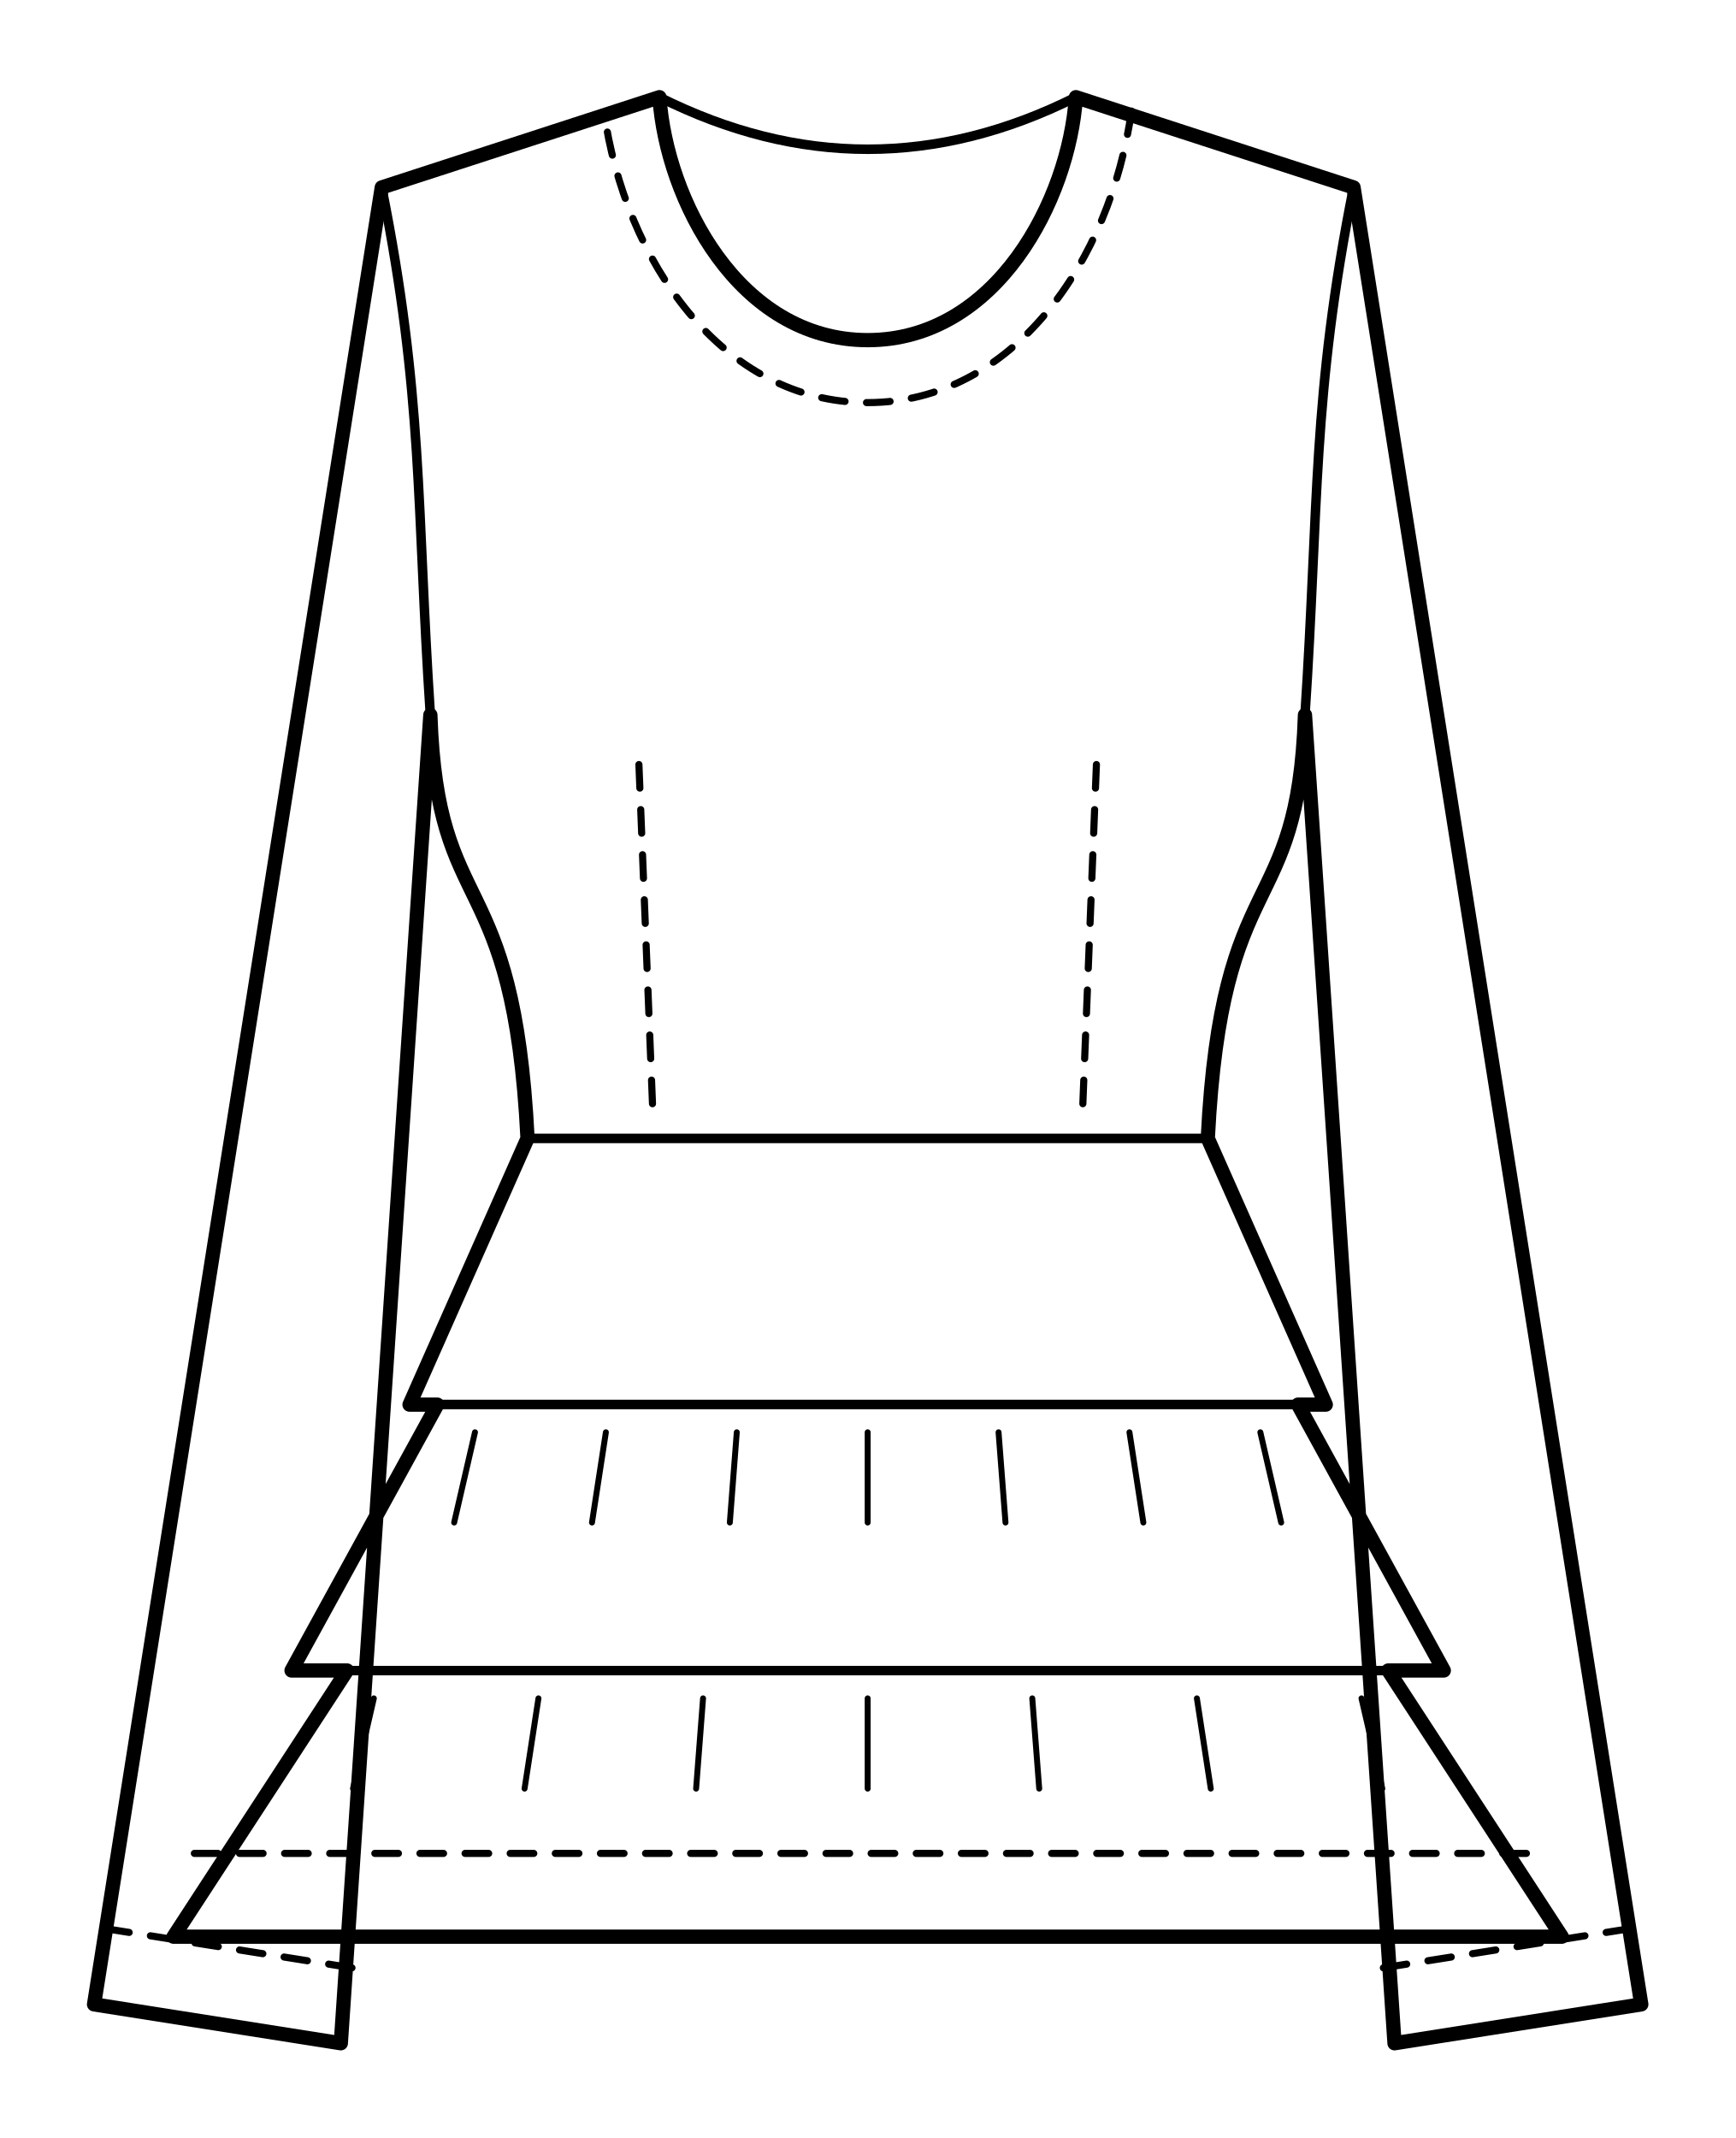
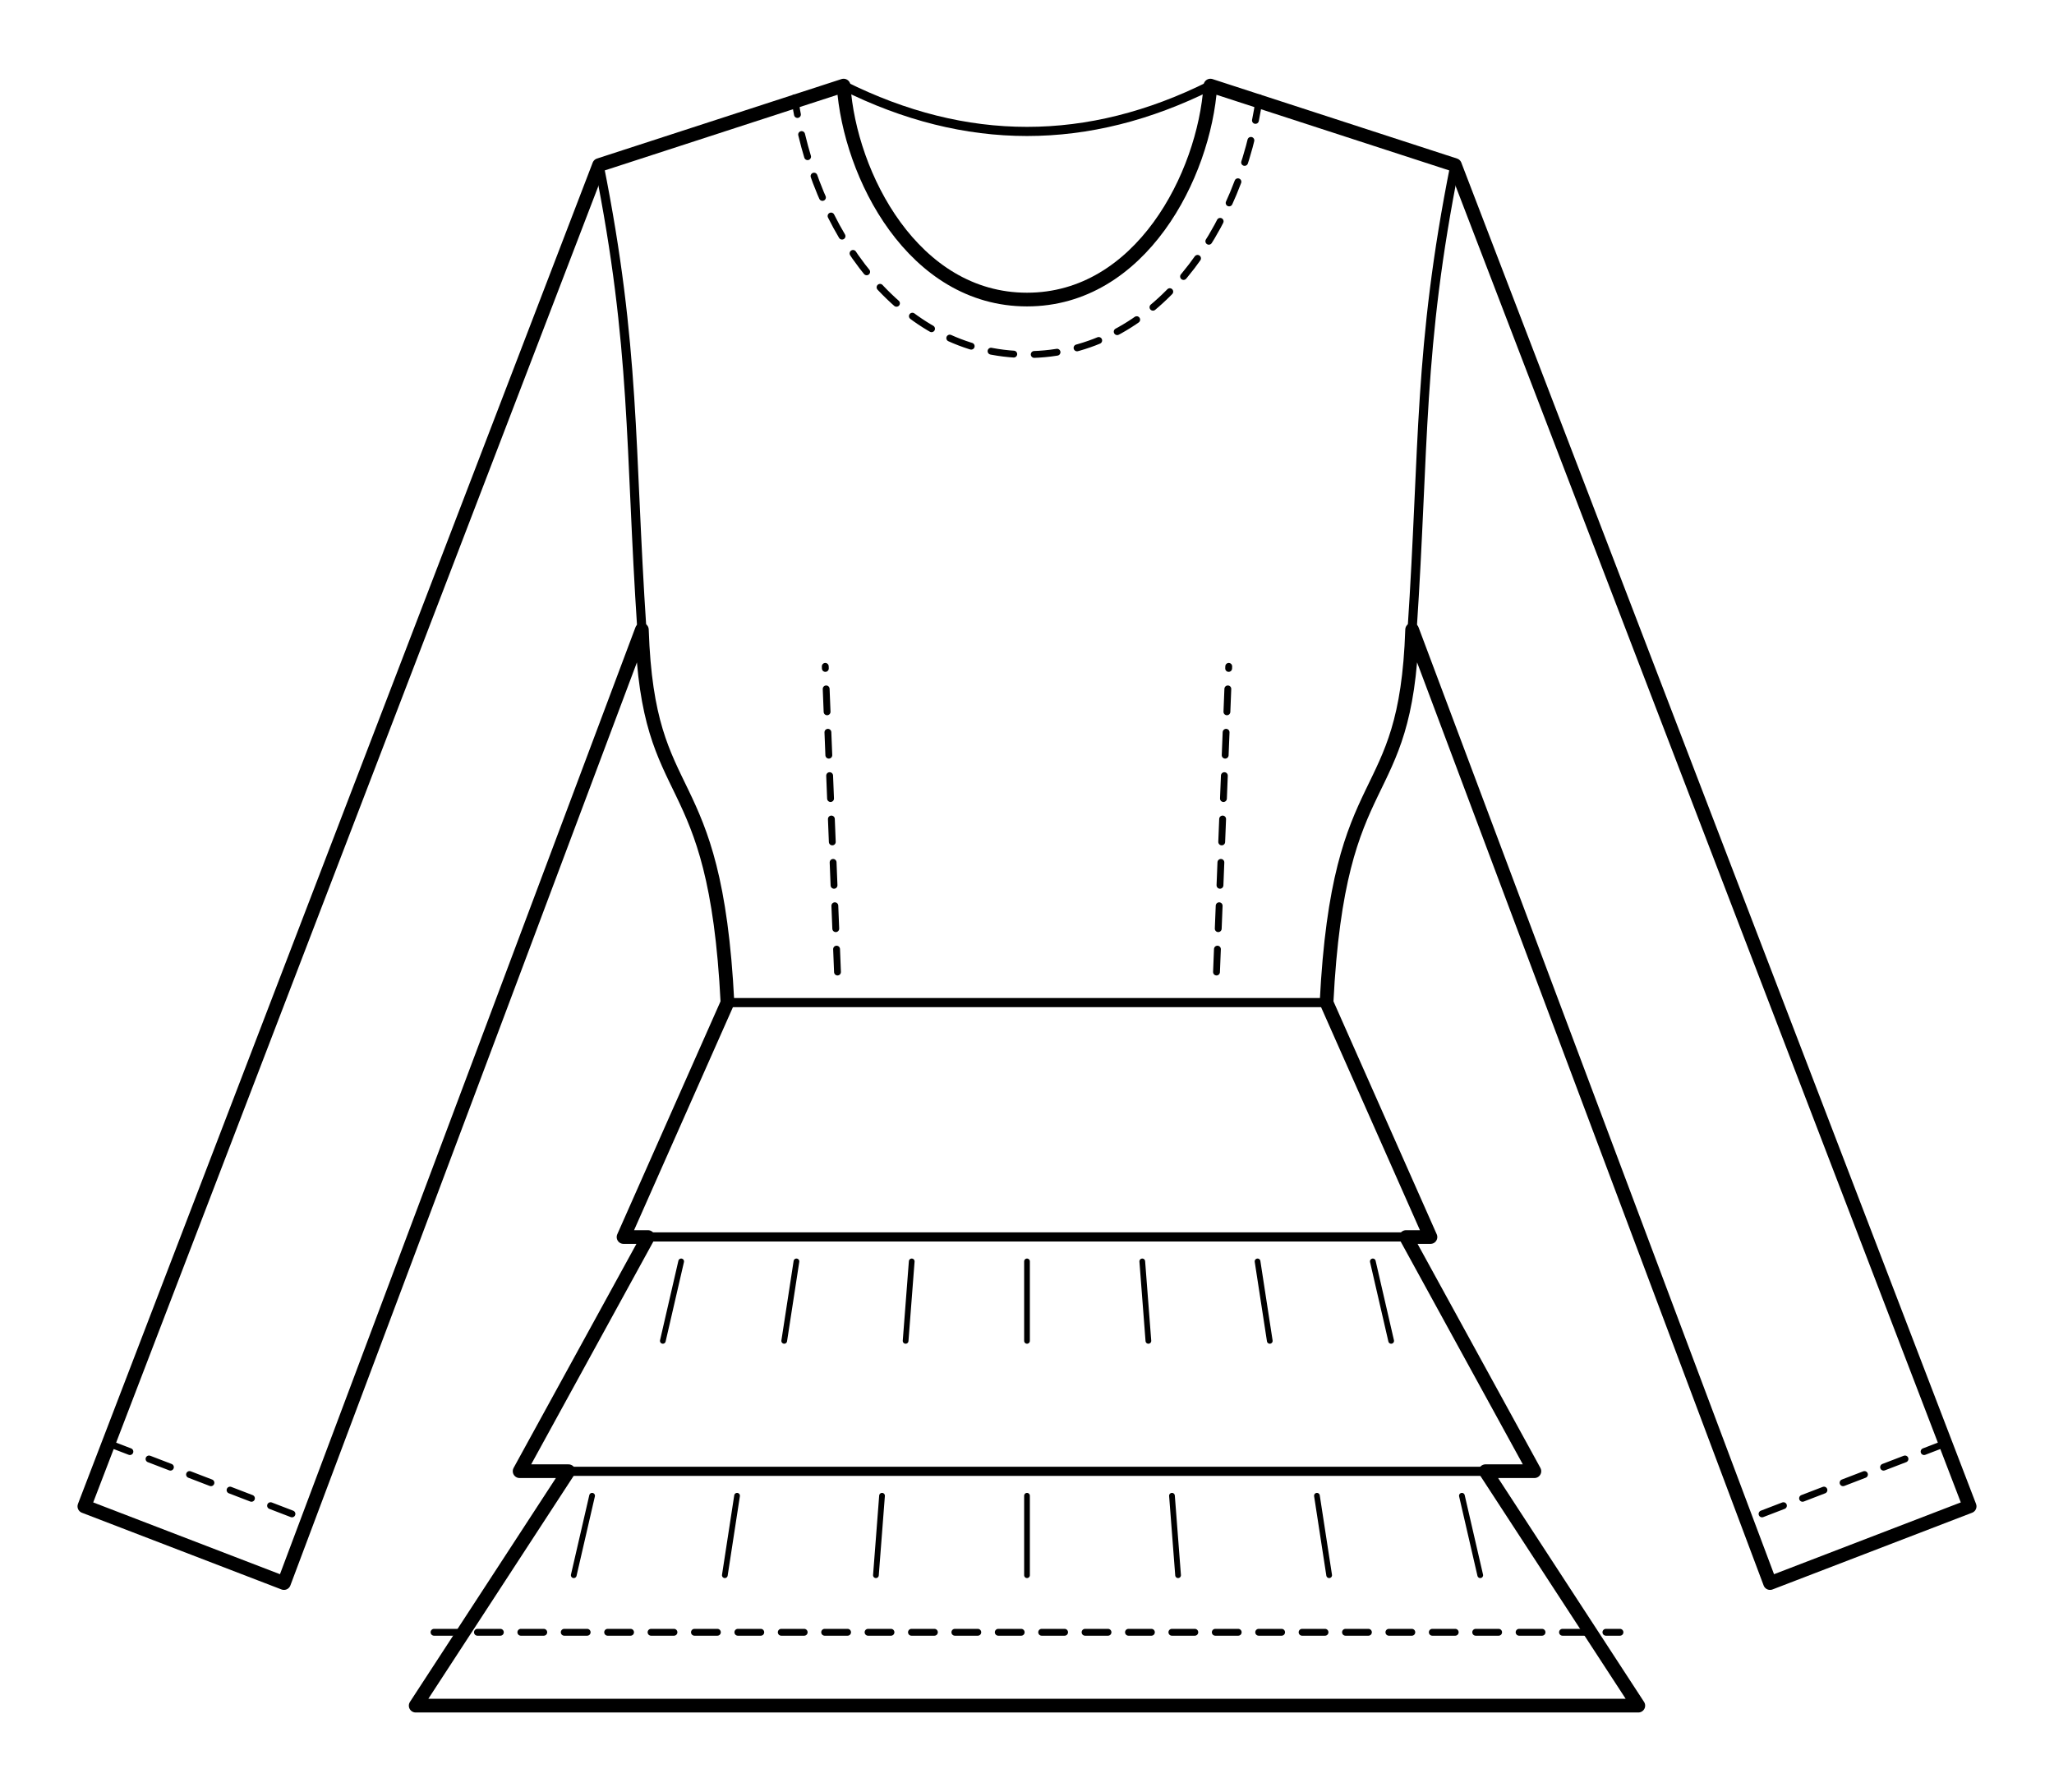
- <svg xmlns="http://www.w3.org/2000/svg" viewBox="250 32 500 616" width="500" height="616">
-   <path d="M500 130 C537.2 130 558 89.4 560 60 L640 86 L722.9 609.5 L651.8 620.7 C638.9 429.4 631.2 314.5 626 238 C624 298 602 280 598 360 L632 436.7 L624 436.7 L666 513.3 L650 513.3 L700 590 L500 590 L300 590 L350 513.3 L334 513.3 L376 436.7 L368 436.7 L402 360 C398 280 376 298 374 238 C368.8 314.5 361.1 429.4 348.2 620.7 L277.1 609.5 L360 86 L440 60 C442 89.4 462.8 130 500 130 Z" fill="none" stroke="#000" stroke-width="4.11" stroke-linejoin="round" stroke-linecap="round" />
-   <path d="M640 86 C628 146 630 178 626 238 M360 86 C372 146 370 178 374 238" fill="none" stroke="#000" stroke-width="2.74" stroke-linejoin="round" stroke-linecap="round" />
-   <path d="M719.5 587.7 L648.4 599 M280.5 587.7 L351.6 599" fill="none" stroke="#000" stroke-width="2.05" stroke-linejoin="round" stroke-linecap="round" stroke-dasharray="6.8 6.2" />
-   <path d="M402 360 L598 360" fill="none" stroke="#000" stroke-width="2.74" stroke-linejoin="round" stroke-linecap="round" />
-   <path d="M440 60 Q500 90 560 60" fill="none" stroke="#000" stroke-width="2.74" stroke-linejoin="round" stroke-linecap="round" />
-   <path d="M576 64 C570 107 542 148 500 148 C458 148 430 107 424 64" fill="none" stroke="#000" stroke-width="2.05" stroke-linejoin="round" stroke-linecap="round" stroke-dasharray="6.8 6.2" />
-   <path d="M438 350 L434 250 M562 350 L566 250" fill="none" stroke="#000" stroke-width="2.05" stroke-linejoin="round" stroke-linecap="round" stroke-dasharray="6.8 6.2" />
-   <path d="M368 436.667 L632 436.667" fill="none" stroke="#000" stroke-width="2.74" stroke-linejoin="round" stroke-linecap="round" />
-   <path d="M386.857 444.667 l-6 26" fill="none" stroke="#000" stroke-width="1.71" stroke-linejoin="round" stroke-linecap="round" />
-   <path d="M424.571 444.667 l-4 26" fill="none" stroke="#000" stroke-width="1.71" stroke-linejoin="round" stroke-linecap="round" />
-   <path d="M462.286 444.667 l-2 26" fill="none" stroke="#000" stroke-width="1.71" stroke-linejoin="round" stroke-linecap="round" />
-   <path d="M500 444.667 l0 26" fill="none" stroke="#000" stroke-width="1.71" stroke-linejoin="round" stroke-linecap="round" />
-   <path d="M537.714 444.667 l2 26" fill="none" stroke="#000" stroke-width="1.71" stroke-linejoin="round" stroke-linecap="round" />
-   <path d="M575.429 444.667 l4 26" fill="none" stroke="#000" stroke-width="1.71" stroke-linejoin="round" stroke-linecap="round" />
-   <path d="M613.143 444.667 l6 26" fill="none" stroke="#000" stroke-width="1.71" stroke-linejoin="round" stroke-linecap="round" />
-   <path d="M334 513.333 L666 513.333" fill="none" stroke="#000" stroke-width="2.74" stroke-linejoin="round" stroke-linecap="round" />
-   <path d="M357.714 521.333 l-6 26" fill="none" stroke="#000" stroke-width="1.71" stroke-linejoin="round" stroke-linecap="round" />
-   <path d="M405.143 521.333 l-4 26" fill="none" stroke="#000" stroke-width="1.71" stroke-linejoin="round" stroke-linecap="round" />
-   <path d="M452.571 521.333 l-2 26" fill="none" stroke="#000" stroke-width="1.71" stroke-linejoin="round" stroke-linecap="round" />
-   <path d="M500 521.333 l0 26" fill="none" stroke="#000" stroke-width="1.71" stroke-linejoin="round" stroke-linecap="round" />
-   <path d="M547.429 521.333 l2 26" fill="none" stroke="#000" stroke-width="1.71" stroke-linejoin="round" stroke-linecap="round" />
-   <path d="M594.857 521.333 l4 26" fill="none" stroke="#000" stroke-width="1.71" stroke-linejoin="round" stroke-linecap="round" />
-   <path d="M642.286 521.333 l6 26" fill="none" stroke="#000" stroke-width="1.71" stroke-linejoin="round" stroke-linecap="round" />
-   <path d="M306 566 L694 566" fill="none" stroke="#000" stroke-width="2.05" stroke-linejoin="round" stroke-linecap="round" stroke-dasharray="6.8 6.2" />
+ <svg xmlns="http://www.w3.org/2000/svg" viewBox="164 32 672 586" width="672" height="586">
+   <path d="M500 130 C537.2 130 558 89.4 560 60 L640 86 L808.4 524.8 L743.1 549.9 C684.5 393.9 649.4 300.4 626 238 C624 298 602 280 598 360 L632 436.7 L624 436.7 L666 513.3 L650 513.3 L700 590 L500 590 L300 590 L350 513.3 L334 513.3 L376 436.7 L368 436.7 L402 360 C398 280 376 298 374 238 C350.6 300.4 315.5 393.9 256.9 549.9 L191.6 524.8 L360 86 L440 60 C442 89.4 462.8 130 500 130 Z" fill="none" stroke="#000" stroke-width="4.48" stroke-linejoin="round" stroke-linecap="round" />
+   <path d="M640 86 C628 146 630 178 626 238 M360 86 C372 146 370 178 374 238" fill="none" stroke="#000" stroke-width="2.99" stroke-linejoin="round" stroke-linecap="round" />
+   <path d="M800.5 504.2 L735.2 529.3 M199.5 504.2 L264.8 529.3" fill="none" stroke="#000" stroke-width="2.24" stroke-linejoin="round" stroke-linecap="round" stroke-dasharray="7.5 6.7" />
+   <path d="M402 360 L598 360" fill="none" stroke="#000" stroke-width="2.99" stroke-linejoin="round" stroke-linecap="round" />
+   <path d="M440 60 Q500 90 560 60" fill="none" stroke="#000" stroke-width="2.99" stroke-linejoin="round" stroke-linecap="round" />
+   <path d="M576 64 C570 107 542 148 500 148 C458 148 430 107 424 64" fill="none" stroke="#000" stroke-width="2.24" stroke-linejoin="round" stroke-linecap="round" stroke-dasharray="7.5 6.7" />
+   <path d="M438 350 L434 250 M562 350 L566 250" fill="none" stroke="#000" stroke-width="2.24" stroke-linejoin="round" stroke-linecap="round" stroke-dasharray="7.5 6.7" />
+   <path d="M368 436.667 L632 436.667" fill="none" stroke="#000" stroke-width="2.99" stroke-linejoin="round" stroke-linecap="round" />
+   <path d="M386.857 444.667 l-6 26" fill="none" stroke="#000" stroke-width="1.87" stroke-linejoin="round" stroke-linecap="round" />
+   <path d="M424.571 444.667 l-4 26" fill="none" stroke="#000" stroke-width="1.87" stroke-linejoin="round" stroke-linecap="round" />
+   <path d="M462.286 444.667 l-2 26" fill="none" stroke="#000" stroke-width="1.87" stroke-linejoin="round" stroke-linecap="round" />
+   <path d="M500 444.667 l0 26" fill="none" stroke="#000" stroke-width="1.87" stroke-linejoin="round" stroke-linecap="round" />
+   <path d="M537.714 444.667 l2 26" fill="none" stroke="#000" stroke-width="1.87" stroke-linejoin="round" stroke-linecap="round" />
+   <path d="M575.429 444.667 l4 26" fill="none" stroke="#000" stroke-width="1.87" stroke-linejoin="round" stroke-linecap="round" />
+   <path d="M613.143 444.667 l6 26" fill="none" stroke="#000" stroke-width="1.87" stroke-linejoin="round" stroke-linecap="round" />
+   <path d="M334 513.333 L666 513.333" fill="none" stroke="#000" stroke-width="2.99" stroke-linejoin="round" stroke-linecap="round" />
+   <path d="M357.714 521.333 l-6 26" fill="none" stroke="#000" stroke-width="1.87" stroke-linejoin="round" stroke-linecap="round" />
+   <path d="M405.143 521.333 l-4 26" fill="none" stroke="#000" stroke-width="1.87" stroke-linejoin="round" stroke-linecap="round" />
+   <path d="M452.571 521.333 l-2 26" fill="none" stroke="#000" stroke-width="1.87" stroke-linejoin="round" stroke-linecap="round" />
+   <path d="M500 521.333 l0 26" fill="none" stroke="#000" stroke-width="1.87" stroke-linejoin="round" stroke-linecap="round" />
+   <path d="M547.429 521.333 l2 26" fill="none" stroke="#000" stroke-width="1.87" stroke-linejoin="round" stroke-linecap="round" />
+   <path d="M594.857 521.333 l4 26" fill="none" stroke="#000" stroke-width="1.87" stroke-linejoin="round" stroke-linecap="round" />
+   <path d="M642.286 521.333 l6 26" fill="none" stroke="#000" stroke-width="1.87" stroke-linejoin="round" stroke-linecap="round" />
+   <path d="M306 566 L694 566" fill="none" stroke="#000" stroke-width="2.24" stroke-linejoin="round" stroke-linecap="round" stroke-dasharray="7.5 6.7" />
</svg>
